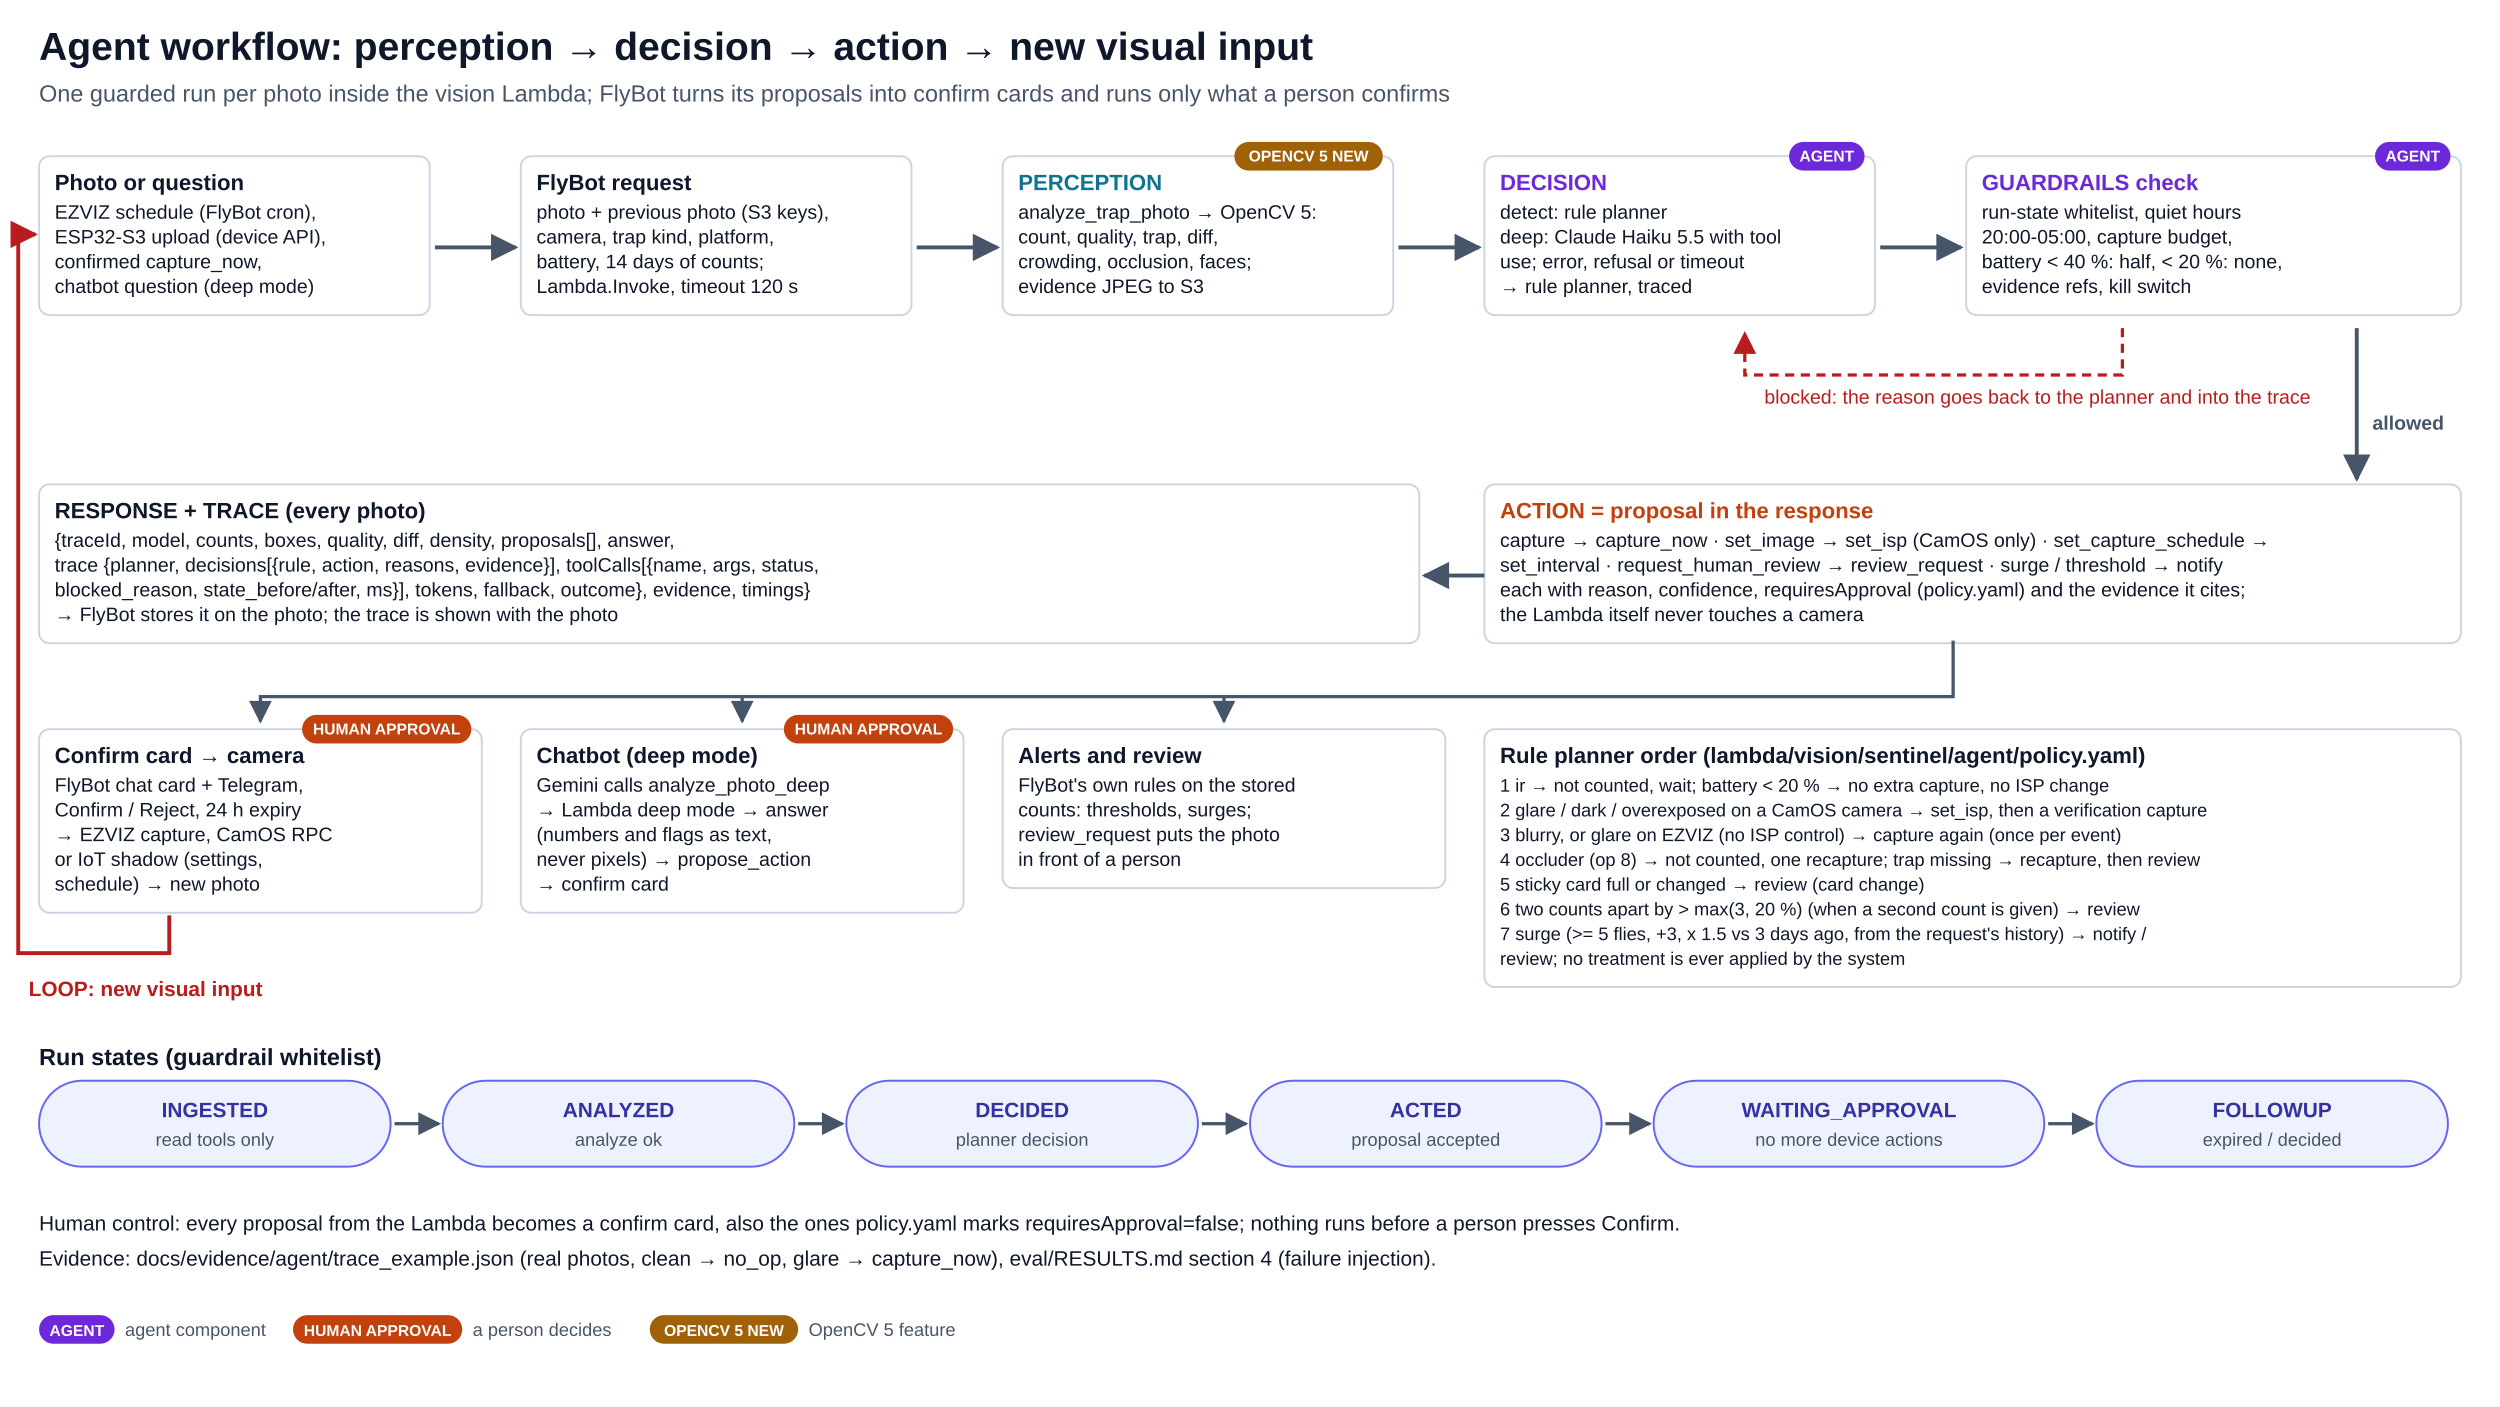
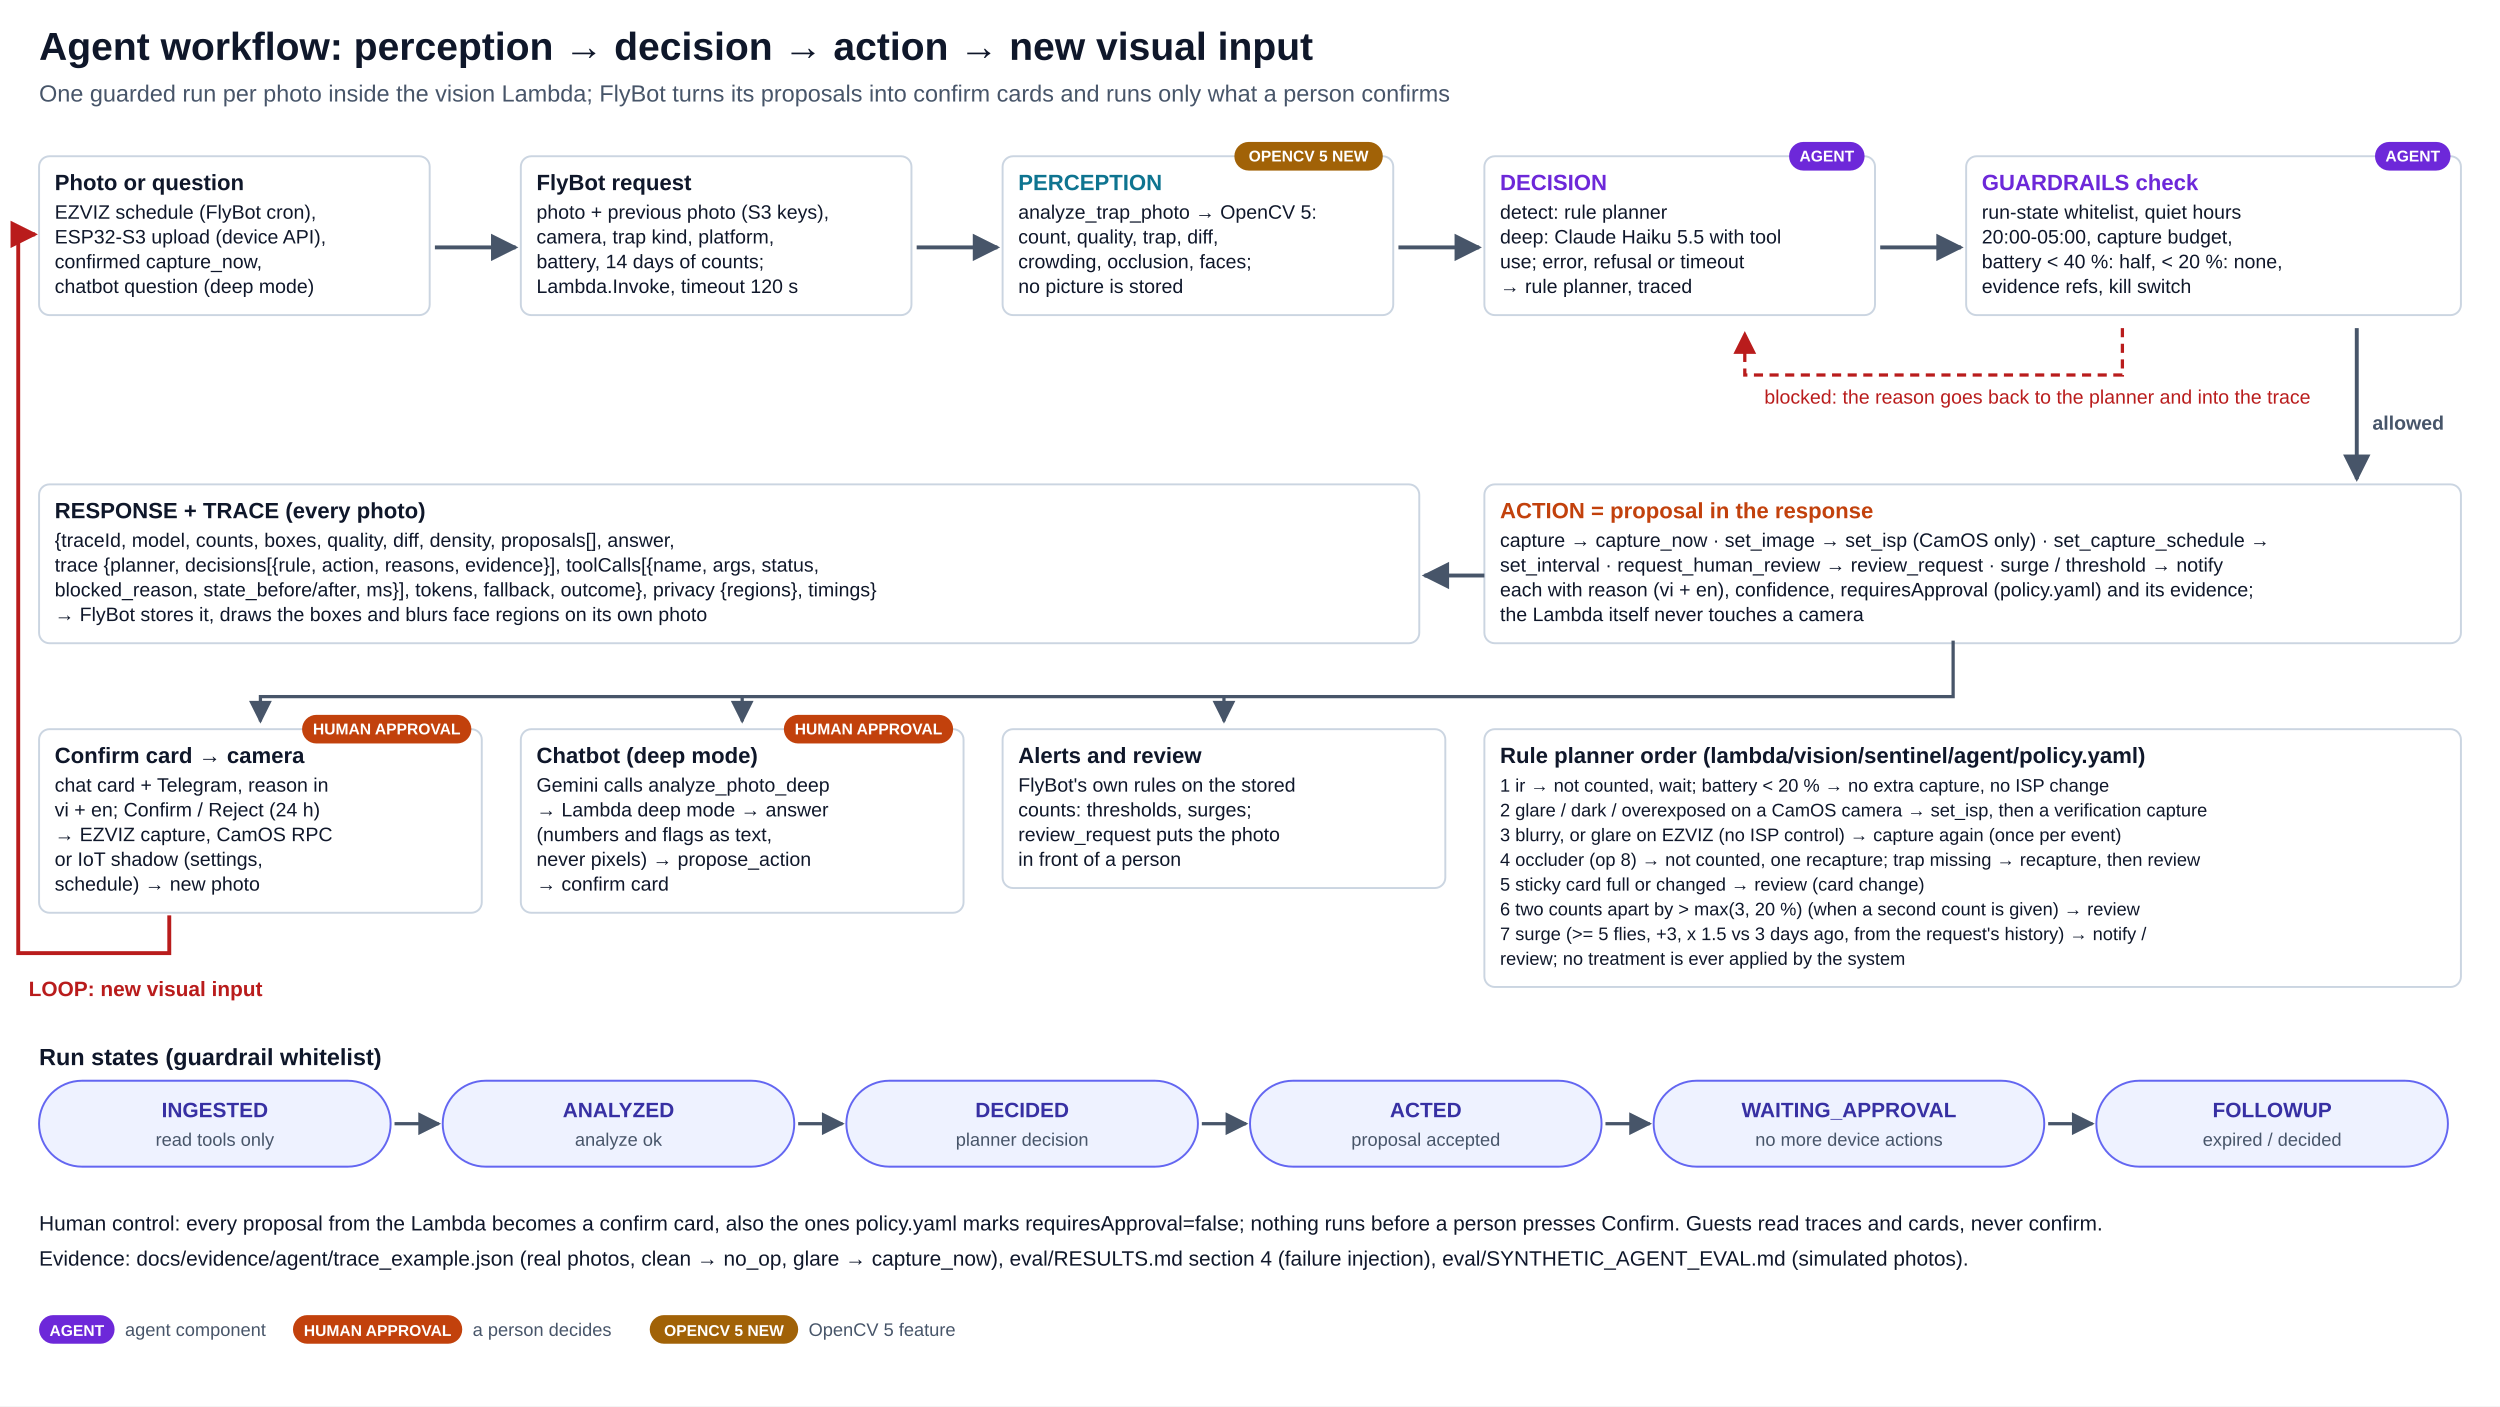
<svg xmlns="http://www.w3.org/2000/svg" viewBox="0 0 1920 1080" width="1920" height="1080" font-family="Segoe UI, Arial, Helvetica, sans-serif">
  <defs>
    <marker id="ah" viewBox="0 0 10 10" refX="9" refY="5" markerWidth="7" markerHeight="7" orient="auto-start-reverse">
      <path d="M 0 0 L 10 5 L 0 10 z" fill="#475569" />
    </marker>
    <marker id="ahr" viewBox="0 0 10 10" refX="9" refY="5" markerWidth="7" markerHeight="7" orient="auto-start-reverse">
      <path d="M 0 0 L 10 5 L 0 10 z" fill="#b91c1c" />
    </marker>
  </defs>
  <rect width="1920" height="1080" fill="#ffffff" />
  <text x="30" y="46" font-size="30" font-weight="bold" fill="#0f172a" text-anchor="start">Agent workflow: perception → decision → action → new visual input</text>
  <text x="30" y="78" font-size="18" font-weight="normal" fill="#475569" text-anchor="start">One guarded run per photo inside the vision Lambda; FlyBot turns its proposals into confirm cards and runs only what a person confirms</text>
  <rect x="30" y="120" width="300" height="122" rx="8" fill="#ffffff" stroke="#cbd5e1" stroke-width="1.5" />
  <text x="42" y="146" font-size="17" font-weight="bold" fill="#0f172a" text-anchor="start">Photo or question</text>
  <text x="42" y="168" font-size="15" font-weight="normal" fill="#0f172a" text-anchor="start">EZVIZ schedule (FlyBot cron),</text>
  <text x="42" y="187" font-size="15" font-weight="normal" fill="#0f172a" text-anchor="start">ESP32-S3 upload (device API),</text>
  <text x="42" y="206" font-size="15" font-weight="normal" fill="#0f172a" text-anchor="start">confirmed capture_now,</text>
  <text x="42" y="225" font-size="15" font-weight="normal" fill="#0f172a" text-anchor="start">chatbot question (deep mode)</text>
  <rect x="400" y="120" width="300" height="122" rx="8" fill="#ffffff" stroke="#cbd5e1" stroke-width="1.5" />
  <text x="412" y="146" font-size="17" font-weight="bold" fill="#0f172a" text-anchor="start">FlyBot request</text>
  <text x="412" y="168" font-size="15" font-weight="normal" fill="#0f172a" text-anchor="start">photo + previous photo (S3 keys),</text>
  <text x="412" y="187" font-size="15" font-weight="normal" fill="#0f172a" text-anchor="start">camera, trap kind, platform,</text>
  <text x="412" y="206" font-size="15" font-weight="normal" fill="#0f172a" text-anchor="start">battery, 14 days of counts;</text>
  <text x="412" y="225" font-size="15" font-weight="normal" fill="#0f172a" text-anchor="start">Lambda.Invoke, timeout 120 s</text>
  <rect x="770" y="120" width="300" height="122" rx="8" fill="#ffffff" stroke="#cbd5e1" stroke-width="1.5" />
  <text x="782" y="146" font-size="17" font-weight="bold" fill="#0e7490" text-anchor="start">PERCEPTION</text>
  <text x="782" y="168" font-size="15" font-weight="normal" fill="#0f172a" text-anchor="start">analyze_trap_photo → OpenCV 5:</text>
  <text x="782" y="187" font-size="15" font-weight="normal" fill="#0f172a" text-anchor="start">count, quality, trap, diff,</text>
  <text x="782" y="206" font-size="15" font-weight="normal" fill="#0f172a" text-anchor="start">crowding, occlusion, faces;</text>
-   <text x="782" y="225" font-size="15" font-weight="normal" fill="#0f172a" text-anchor="start">evidence JPEG to S3</text>
+   <text x="782" y="225" font-size="15" font-weight="normal" fill="#0f172a" text-anchor="start">no picture is stored</text>
  <rect x="948" y="109" width="114" height="22" rx="11" fill="#a16207" />
  <text x="1005" y="124" font-size="12" font-weight="bold" fill="#ffffff" text-anchor="middle">OPENCV 5 NEW</text>
  <rect x="1140" y="120" width="300" height="122" rx="8" fill="#ffffff" stroke="#cbd5e1" stroke-width="1.5" />
  <text x="1152" y="146" font-size="17" font-weight="bold" fill="#6d28d9" text-anchor="start">DECISION</text>
  <text x="1152" y="168" font-size="15" font-weight="normal" fill="#0f172a" text-anchor="start">detect: rule planner</text>
  <text x="1152" y="187" font-size="15" font-weight="normal" fill="#0f172a" text-anchor="start">deep: Claude Haiku 5.5 with tool</text>
  <text x="1152" y="206" font-size="15" font-weight="normal" fill="#0f172a" text-anchor="start">use; error, refusal or timeout</text>
  <text x="1152" y="225" font-size="15" font-weight="normal" fill="#0f172a" text-anchor="start">→ rule planner, traced</text>
  <rect x="1374" y="109" width="58" height="22" rx="11" fill="#6d28d9" />
  <text x="1403" y="124" font-size="12" font-weight="bold" fill="#ffffff" text-anchor="middle">AGENT</text>
  <rect x="1510" y="120" width="380" height="122" rx="8" fill="#ffffff" stroke="#cbd5e1" stroke-width="1.5" />
  <text x="1522" y="146" font-size="17" font-weight="bold" fill="#6d28d9" text-anchor="start">GUARDRAILS check</text>
  <text x="1522" y="168" font-size="15" font-weight="normal" fill="#0f172a" text-anchor="start">run-state whitelist, quiet hours</text>
  <text x="1522" y="187" font-size="15" font-weight="normal" fill="#0f172a" text-anchor="start">20:00-05:00, capture budget,</text>
  <text x="1522" y="206" font-size="15" font-weight="normal" fill="#0f172a" text-anchor="start">battery &lt; 40 %: half, &lt; 20 %: none,</text>
  <text x="1522" y="225" font-size="15" font-weight="normal" fill="#0f172a" text-anchor="start">evidence refs, kill switch</text>
  <rect x="1824" y="109" width="58" height="22" rx="11" fill="#6d28d9" />
  <text x="1853" y="124" font-size="12" font-weight="bold" fill="#ffffff" text-anchor="middle">AGENT</text>
  <path d="M 334 190 L 396 190" fill="none" stroke="#475569" stroke-width="3" marker-end="url(#ah)" />
  <path d="M 704 190 L 766 190" fill="none" stroke="#475569" stroke-width="3" marker-end="url(#ah)" />
  <path d="M 1074 190 L 1136 190" fill="none" stroke="#475569" stroke-width="3" marker-end="url(#ah)" />
  <path d="M 1444 190 L 1506 190" fill="none" stroke="#475569" stroke-width="3" marker-end="url(#ah)" />
  <path d="M 1630 252 L 1630 288 L 1340 288 L 1340 256" fill="none" stroke="#b91c1c" stroke-width="2.5" stroke-dasharray="7 5" marker-end="url(#ahr)" />
  <text x="1355" y="310" font-size="15" font-weight="normal" fill="#b91c1c" text-anchor="start">blocked: the reason goes back to the planner and into the trace</text>
  <path d="M 1810 252 L 1810 368" fill="none" stroke="#475569" stroke-width="3" marker-end="url(#ah)" />
  <text x="1822" y="330" font-size="15" font-weight="bold" fill="#475569" text-anchor="start">allowed</text>
  <rect x="1140" y="372" width="750" height="122" rx="8" fill="#ffffff" stroke="#cbd5e1" stroke-width="1.5" />
  <text x="1152" y="398" font-size="17" font-weight="bold" fill="#c2410c" text-anchor="start">ACTION = proposal in the response</text>
  <text x="1152" y="420" font-size="15" font-weight="normal" fill="#0f172a" text-anchor="start">capture → capture_now · set_image → set_isp (CamOS only) · set_capture_schedule →</text>
  <text x="1152" y="439" font-size="15" font-weight="normal" fill="#0f172a" text-anchor="start">set_interval · request_human_review → review_request · surge / threshold → notify</text>
-   <text x="1152" y="458" font-size="15" font-weight="normal" fill="#0f172a" text-anchor="start">each with reason, confidence, requiresApproval (policy.yaml) and the evidence it cites;</text>
+   <text x="1152" y="458" font-size="15" font-weight="normal" fill="#0f172a" text-anchor="start">each with reason (vi + en), confidence, requiresApproval (policy.yaml) and its evidence;</text>
  <text x="1152" y="477" font-size="15" font-weight="normal" fill="#0f172a" text-anchor="start">the Lambda itself never touches a camera</text>
  <rect x="30" y="372" width="1060" height="122" rx="8" fill="#ffffff" stroke="#cbd5e1" stroke-width="1.5" />
  <text x="42" y="398" font-size="17" font-weight="bold" fill="#0f172a" text-anchor="start">RESPONSE + TRACE (every photo)</text>
  <text x="42" y="420" font-size="15" font-weight="normal" fill="#0f172a" text-anchor="start">{traceId, model, counts, boxes, quality, diff, density, proposals[], answer,</text>
  <text x="42" y="439" font-size="15" font-weight="normal" fill="#0f172a" text-anchor="start"> trace {planner, decisions[{rule, action, reasons, evidence}], toolCalls[{name, args, status,</text>
-   <text x="42" y="458" font-size="15" font-weight="normal" fill="#0f172a" text-anchor="start"> blocked_reason, state_before/after, ms}], tokens, fallback, outcome}, evidence, timings}</text>
-   <text x="42" y="477" font-size="15" font-weight="normal" fill="#0f172a" text-anchor="start"> → FlyBot stores it on the photo; the trace is shown with the photo</text>
+   <text x="42" y="458" font-size="15" font-weight="normal" fill="#0f172a" text-anchor="start"> blocked_reason, state_before/after, ms}], tokens, fallback, outcome}, privacy {regions}, timings}</text>
+   <text x="42" y="477" font-size="15" font-weight="normal" fill="#0f172a" text-anchor="start"> → FlyBot stores it, draws the boxes and blurs face regions on its own photo</text>
  <path d="M 1140 442 L 1094 442" fill="none" stroke="#475569" stroke-width="3" marker-end="url(#ah)" />
  <rect x="30" y="560" width="340" height="141" rx="8" fill="#ffffff" stroke="#cbd5e1" stroke-width="1.5" />
  <text x="42" y="586" font-size="17" font-weight="bold" fill="#0f172a" text-anchor="start">Confirm card → camera</text>
-   <text x="42" y="608" font-size="15" font-weight="normal" fill="#0f172a" text-anchor="start">FlyBot chat card + Telegram,</text>
-   <text x="42" y="627" font-size="15" font-weight="normal" fill="#0f172a" text-anchor="start">Confirm / Reject, 24 h expiry</text>
+   <text x="42" y="608" font-size="15" font-weight="normal" fill="#0f172a" text-anchor="start">chat card + Telegram, reason in</text>
+   <text x="42" y="627" font-size="15" font-weight="normal" fill="#0f172a" text-anchor="start">vi + en; Confirm / Reject (24 h)</text>
  <text x="42" y="646" font-size="15" font-weight="normal" fill="#0f172a" text-anchor="start">→ EZVIZ capture, CamOS RPC</text>
  <text x="42" y="665" font-size="15" font-weight="normal" fill="#0f172a" text-anchor="start">or IoT shadow (settings,</text>
  <text x="42" y="684" font-size="15" font-weight="normal" fill="#0f172a" text-anchor="start">schedule) → new photo</text>
  <rect x="232" y="549" width="130" height="22" rx="11" fill="#c2410c" />
  <text x="297" y="564" font-size="12" font-weight="bold" fill="#ffffff" text-anchor="middle">HUMAN APPROVAL</text>
  <rect x="400" y="560" width="340" height="141" rx="8" fill="#ffffff" stroke="#cbd5e1" stroke-width="1.5" />
  <text x="412" y="586" font-size="17" font-weight="bold" fill="#0f172a" text-anchor="start">Chatbot (deep mode)</text>
  <text x="412" y="608" font-size="15" font-weight="normal" fill="#0f172a" text-anchor="start">Gemini calls analyze_photo_deep</text>
  <text x="412" y="627" font-size="15" font-weight="normal" fill="#0f172a" text-anchor="start">→ Lambda deep mode → answer</text>
  <text x="412" y="646" font-size="15" font-weight="normal" fill="#0f172a" text-anchor="start">(numbers and flags as text,</text>
  <text x="412" y="665" font-size="15" font-weight="normal" fill="#0f172a" text-anchor="start">never pixels) → propose_action</text>
  <text x="412" y="684" font-size="15" font-weight="normal" fill="#0f172a" text-anchor="start">→ confirm card</text>
  <rect x="602" y="549" width="130" height="22" rx="11" fill="#c2410c" />
  <text x="667" y="564" font-size="12" font-weight="bold" fill="#ffffff" text-anchor="middle">HUMAN APPROVAL</text>
  <rect x="770" y="560" width="340" height="122" rx="8" fill="#ffffff" stroke="#cbd5e1" stroke-width="1.5" />
  <text x="782" y="586" font-size="17" font-weight="bold" fill="#0f172a" text-anchor="start">Alerts and review</text>
  <text x="782" y="608" font-size="15" font-weight="normal" fill="#0f172a" text-anchor="start">FlyBot's own rules on the stored</text>
  <text x="782" y="627" font-size="15" font-weight="normal" fill="#0f172a" text-anchor="start">counts: thresholds, surges;</text>
  <text x="782" y="646" font-size="15" font-weight="normal" fill="#0f172a" text-anchor="start">review_request puts the photo</text>
  <text x="782" y="665" font-size="15" font-weight="normal" fill="#0f172a" text-anchor="start">in front of a person</text>
  <path d="M 1500 492 L 1500 535 L 200 535 L 200 554" fill="none" stroke="#475569" stroke-width="2.5" marker-end="url(#ah)" />
  <path d="M 570 535 L 570 554" fill="none" stroke="#475569" stroke-width="2.5" marker-end="url(#ah)" />
  <path d="M 940 535 L 940 554" fill="none" stroke="#475569" stroke-width="2.5" marker-end="url(#ah)" />
  <path d="M 130 703 L 130 732 L 14 732 L 14 180 L 27 180" fill="none" stroke="#b91c1c" stroke-width="3" marker-end="url(#ahr)" />
  <text x="22" y="765" font-size="16" font-weight="bold" fill="#b91c1c" text-anchor="start">LOOP: new visual input</text>
  <rect x="1140" y="560" width="750" height="198" rx="8" fill="#ffffff" stroke="#cbd5e1" stroke-width="1.5" />
  <text x="1152" y="586" font-size="17" font-weight="bold" fill="#0f172a" text-anchor="start">Rule planner order (lambda/vision/sentinel/agent/policy.yaml)</text>
  <text x="1152" y="608" font-size="14" font-weight="normal" fill="#0f172a" text-anchor="start">1  ir → not counted, wait;  battery &lt; 20 % → no extra capture, no ISP change</text>
  <text x="1152" y="627" font-size="14" font-weight="normal" fill="#0f172a" text-anchor="start">2  glare / dark / overexposed on a CamOS camera → set_isp, then a verification capture</text>
  <text x="1152" y="646" font-size="14" font-weight="normal" fill="#0f172a" text-anchor="start">3  blurry, or glare on EZVIZ (no ISP control) → capture again (once per event)</text>
  <text x="1152" y="665" font-size="14" font-weight="normal" fill="#0f172a" text-anchor="start">4  occluder (op 8) → not counted, one recapture;  trap missing → recapture, then review</text>
  <text x="1152" y="684" font-size="14" font-weight="normal" fill="#0f172a" text-anchor="start">5  sticky card full or changed → review (card change)</text>
  <text x="1152" y="703" font-size="14" font-weight="normal" fill="#0f172a" text-anchor="start">6  two counts apart by &gt; max(3, 20 %) (when a second count is given) → review</text>
  <text x="1152" y="722" font-size="14" font-weight="normal" fill="#0f172a" text-anchor="start">7  surge (&gt;= 5 flies, +3, x 1.5 vs 3 days ago, from the request's history) → notify /</text>
  <text x="1152" y="741" font-size="14" font-weight="normal" fill="#0f172a" text-anchor="start">    review; no treatment is ever applied by the system</text>
  <text x="30" y="818" font-size="18" font-weight="bold" fill="#0f172a" text-anchor="start">Run states (guardrail whitelist)</text>
  <rect x="30" y="830" width="270" height="66" rx="33" fill="#eef2ff" stroke="#6366f1" stroke-width="1.5" />
  <text x="165" y="858" font-size="16" font-weight="bold" fill="#3730a3" text-anchor="middle">INGESTED</text>
  <text x="165" y="880" font-size="14" font-weight="normal" fill="#475569" text-anchor="middle">read tools only</text>
  <path d="M 303 863 L 337 863" fill="none" stroke="#475569" stroke-width="2.5" marker-end="url(#ah)" />
  <rect x="340" y="830" width="270" height="66" rx="33" fill="#eef2ff" stroke="#6366f1" stroke-width="1.5" />
  <text x="475" y="858" font-size="16" font-weight="bold" fill="#3730a3" text-anchor="middle">ANALYZED</text>
  <text x="475" y="880" font-size="14" font-weight="normal" fill="#475569" text-anchor="middle">analyze ok</text>
  <path d="M 613 863 L 647 863" fill="none" stroke="#475569" stroke-width="2.5" marker-end="url(#ah)" />
  <rect x="650" y="830" width="270" height="66" rx="33" fill="#eef2ff" stroke="#6366f1" stroke-width="1.5" />
  <text x="785" y="858" font-size="16" font-weight="bold" fill="#3730a3" text-anchor="middle">DECIDED</text>
  <text x="785" y="880" font-size="14" font-weight="normal" fill="#475569" text-anchor="middle">planner decision</text>
  <path d="M 923 863 L 957 863" fill="none" stroke="#475569" stroke-width="2.5" marker-end="url(#ah)" />
  <rect x="960" y="830" width="270" height="66" rx="33" fill="#eef2ff" stroke="#6366f1" stroke-width="1.5" />
  <text x="1095" y="858" font-size="16" font-weight="bold" fill="#3730a3" text-anchor="middle">ACTED</text>
  <text x="1095" y="880" font-size="14" font-weight="normal" fill="#475569" text-anchor="middle">proposal accepted</text>
  <path d="M 1233 863 L 1267 863" fill="none" stroke="#475569" stroke-width="2.5" marker-end="url(#ah)" />
  <rect x="1270" y="830" width="300" height="66" rx="33" fill="#eef2ff" stroke="#6366f1" stroke-width="1.5" />
  <text x="1420" y="858" font-size="16" font-weight="bold" fill="#3730a3" text-anchor="middle">WAITING_APPROVAL</text>
  <text x="1420" y="880" font-size="14" font-weight="normal" fill="#475569" text-anchor="middle">no more device actions</text>
  <path d="M 1573 863 L 1607 863" fill="none" stroke="#475569" stroke-width="2.5" marker-end="url(#ah)" />
  <rect x="1610" y="830" width="270" height="66" rx="33" fill="#eef2ff" stroke="#6366f1" stroke-width="1.5" />
  <text x="1745" y="858" font-size="16" font-weight="bold" fill="#3730a3" text-anchor="middle">FOLLOWUP</text>
  <text x="1745" y="880" font-size="14" font-weight="normal" fill="#475569" text-anchor="middle">expired / decided</text>
-   <text x="30" y="945" font-size="16" font-weight="normal" fill="#0f172a" text-anchor="start">Human control: every proposal from the Lambda becomes a confirm card, also the ones policy.yaml marks requiresApproval=false; nothing runs before a person presses Confirm.</text>
-   <text x="30" y="972" font-size="16" font-weight="normal" fill="#0f172a" text-anchor="start">Evidence: docs/evidence/agent/trace_example.json (real photos, clean → no_op, glare → capture_now), eval/RESULTS.md section 4 (failure injection).</text>
+   <text x="30" y="945" font-size="16" font-weight="normal" fill="#0f172a" text-anchor="start">Human control: every proposal from the Lambda becomes a confirm card, also the ones policy.yaml marks requiresApproval=false; nothing runs before a person presses Confirm. Guests read traces and cards, never confirm.</text>
+   <text x="30" y="972" font-size="16" font-weight="normal" fill="#0f172a" text-anchor="start">Evidence: docs/evidence/agent/trace_example.json (real photos, clean → no_op, glare → capture_now), eval/RESULTS.md section 4 (failure injection), eval/SYNTHETIC_AGENT_EVAL.md (simulated photos).</text>
  <rect x="30" y="1010" width="58" height="22" rx="11" fill="#6d28d9" />
  <text x="59" y="1026" font-size="12" font-weight="bold" fill="#ffffff" text-anchor="middle">AGENT</text>
  <text x="96" y="1026" font-size="14" font-weight="normal" fill="#475569" text-anchor="start">agent component</text>
  <rect x="225" y="1010" width="130" height="22" rx="11" fill="#c2410c" />
  <text x="290" y="1026" font-size="12" font-weight="bold" fill="#ffffff" text-anchor="middle">HUMAN APPROVAL</text>
  <text x="363" y="1026" font-size="14" font-weight="normal" fill="#475569" text-anchor="start">a person decides</text>
  <rect x="499" y="1010" width="114" height="22" rx="11" fill="#a16207" />
  <text x="556" y="1026" font-size="12" font-weight="bold" fill="#ffffff" text-anchor="middle">OPENCV 5 NEW</text>
  <text x="621" y="1026" font-size="14" font-weight="normal" fill="#475569" text-anchor="start">OpenCV 5 feature</text>
</svg>
